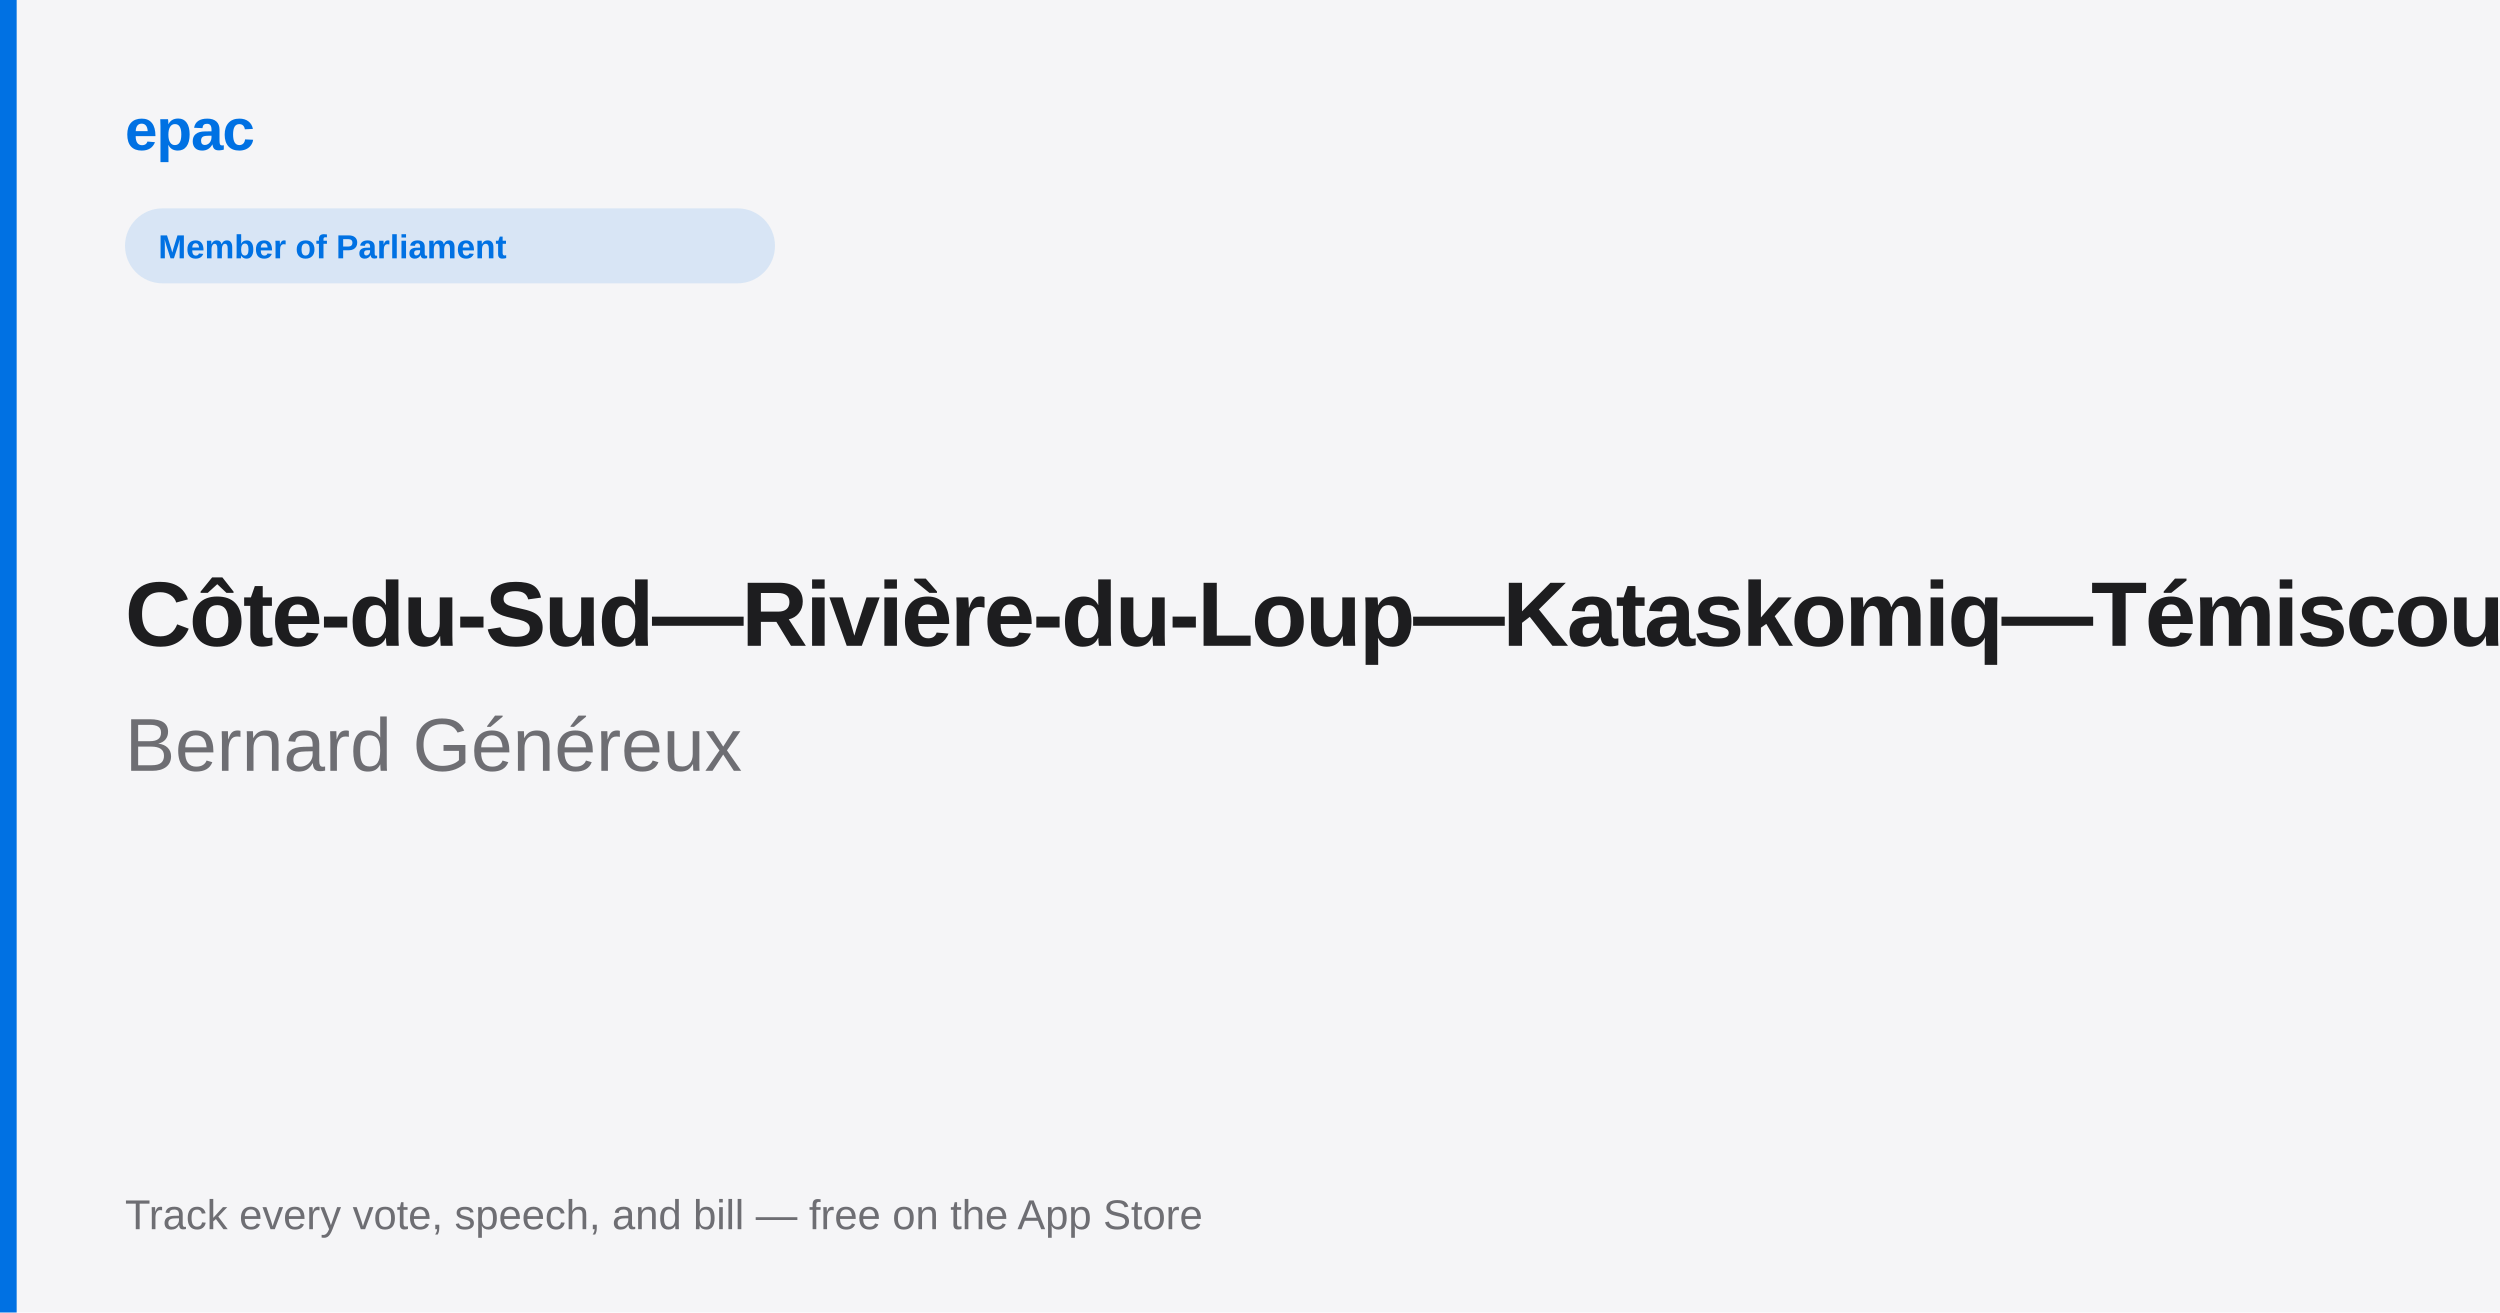
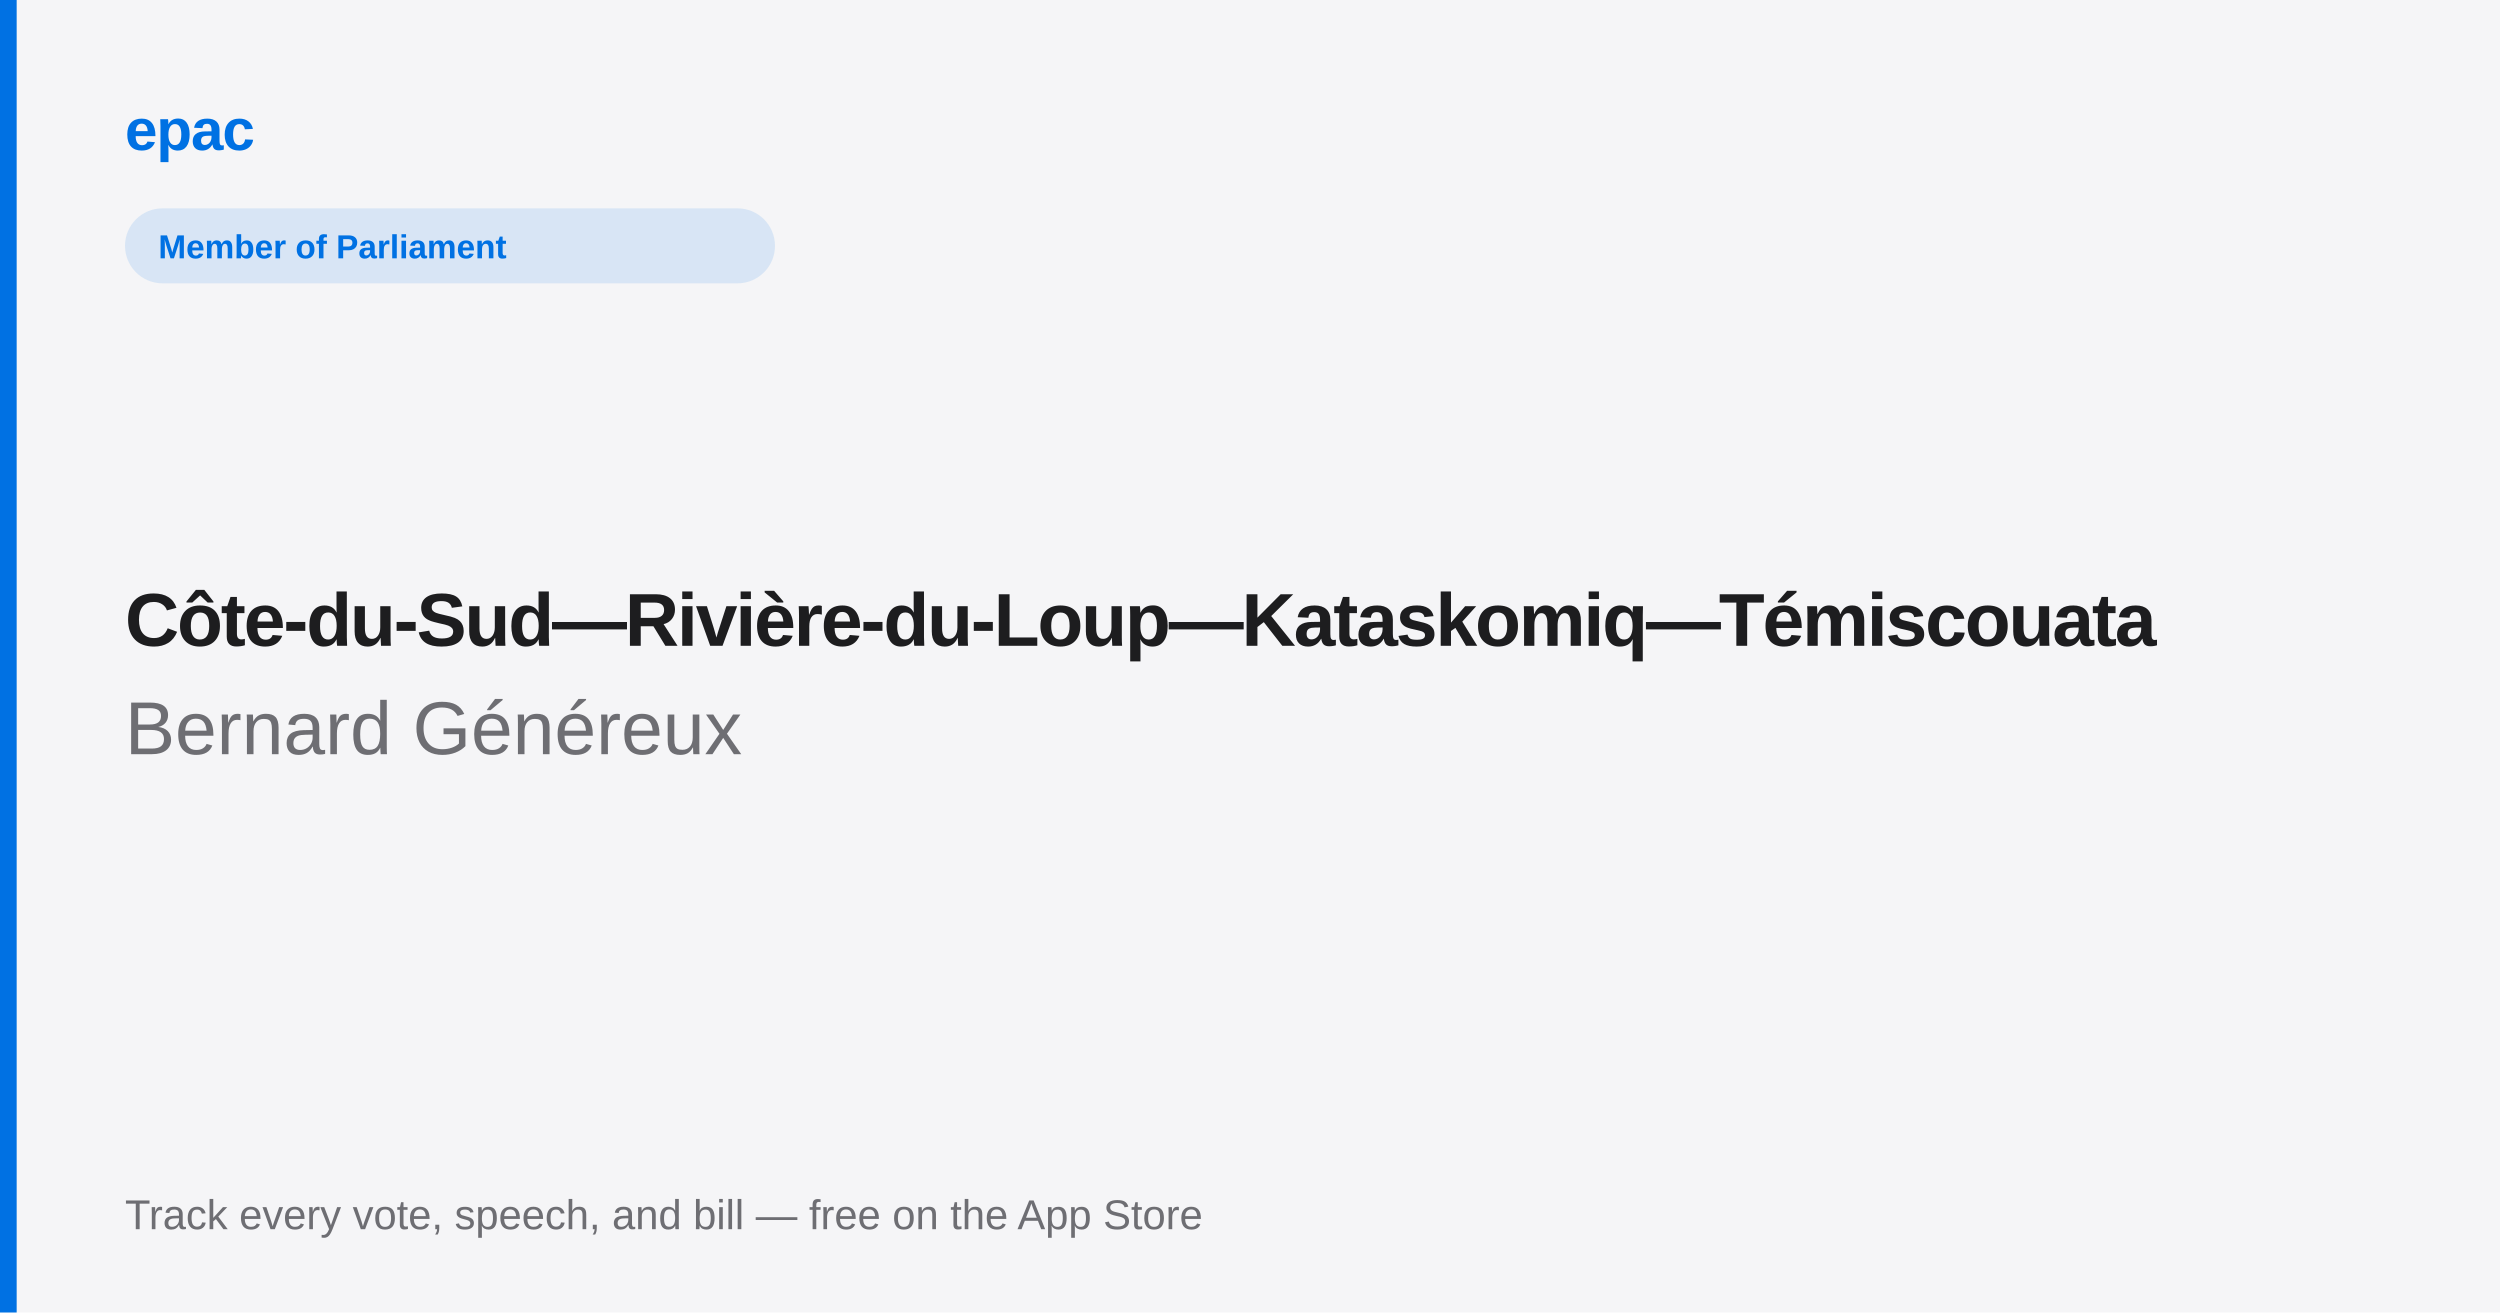
<svg xmlns="http://www.w3.org/2000/svg" width="1200" height="630" viewBox="0 0 1200 630">
  <rect width="1200" height="630" fill="#f5f5f7" />
  <rect x="0" y="0" width="8" height="630" fill="#0071e3" />
  <text x="60" y="72" font-family="system-ui,-apple-system,Helvetica Neue,Arial,sans-serif" font-size="28" font-weight="700" fill="#0071e3" letter-spacing="-0.5">epac</text>
  <rect x="60" y="100" width="312" height="36" rx="18" fill="#0071e3" opacity="0.12" />
  <text x="76" y="124" font-family="system-ui,-apple-system,Helvetica Neue,Arial,sans-serif" font-size="16" font-weight="600" fill="#0071e3">Member of Parliament</text>
-   <text x="60" y="310" font-family="system-ui,-apple-system,Helvetica Neue,Arial,sans-serif" font-size="44" font-weight="700" fill="#1d1d1f" letter-spacing="-1">Côte-du-Sud—Rivière-du-Loup—Kataskomiq—Témiscouata</text>
-   <text x="60" y="370" font-family="system-ui,-apple-system,Helvetica Neue,Arial,sans-serif" font-size="36" font-weight="400" fill="#6e6e73">Bernard Généreux</text>
+   <text x="60" y="310" font-family="system-ui,-apple-system,Helvetica Neue,Arial,sans-serif" font-size="36" font-weight="700" fill="#1d1d1f" letter-spacing="-1">Côte-du-Sud—Rivière-du-Loup—Kataskomiq—Témiscouata</text>
+   <text x="60" y="362" font-family="system-ui,-apple-system,Helvetica Neue,Arial,sans-serif" font-size="36" font-weight="400" fill="#6e6e73">Bernard Généreux</text>
  <text x="60" y="590" font-family="system-ui,-apple-system,Helvetica Neue,Arial,sans-serif" font-size="20" font-weight="400" fill="#6e6e73">Track every vote, speech, and bill — free on the App Store</text>
</svg>
